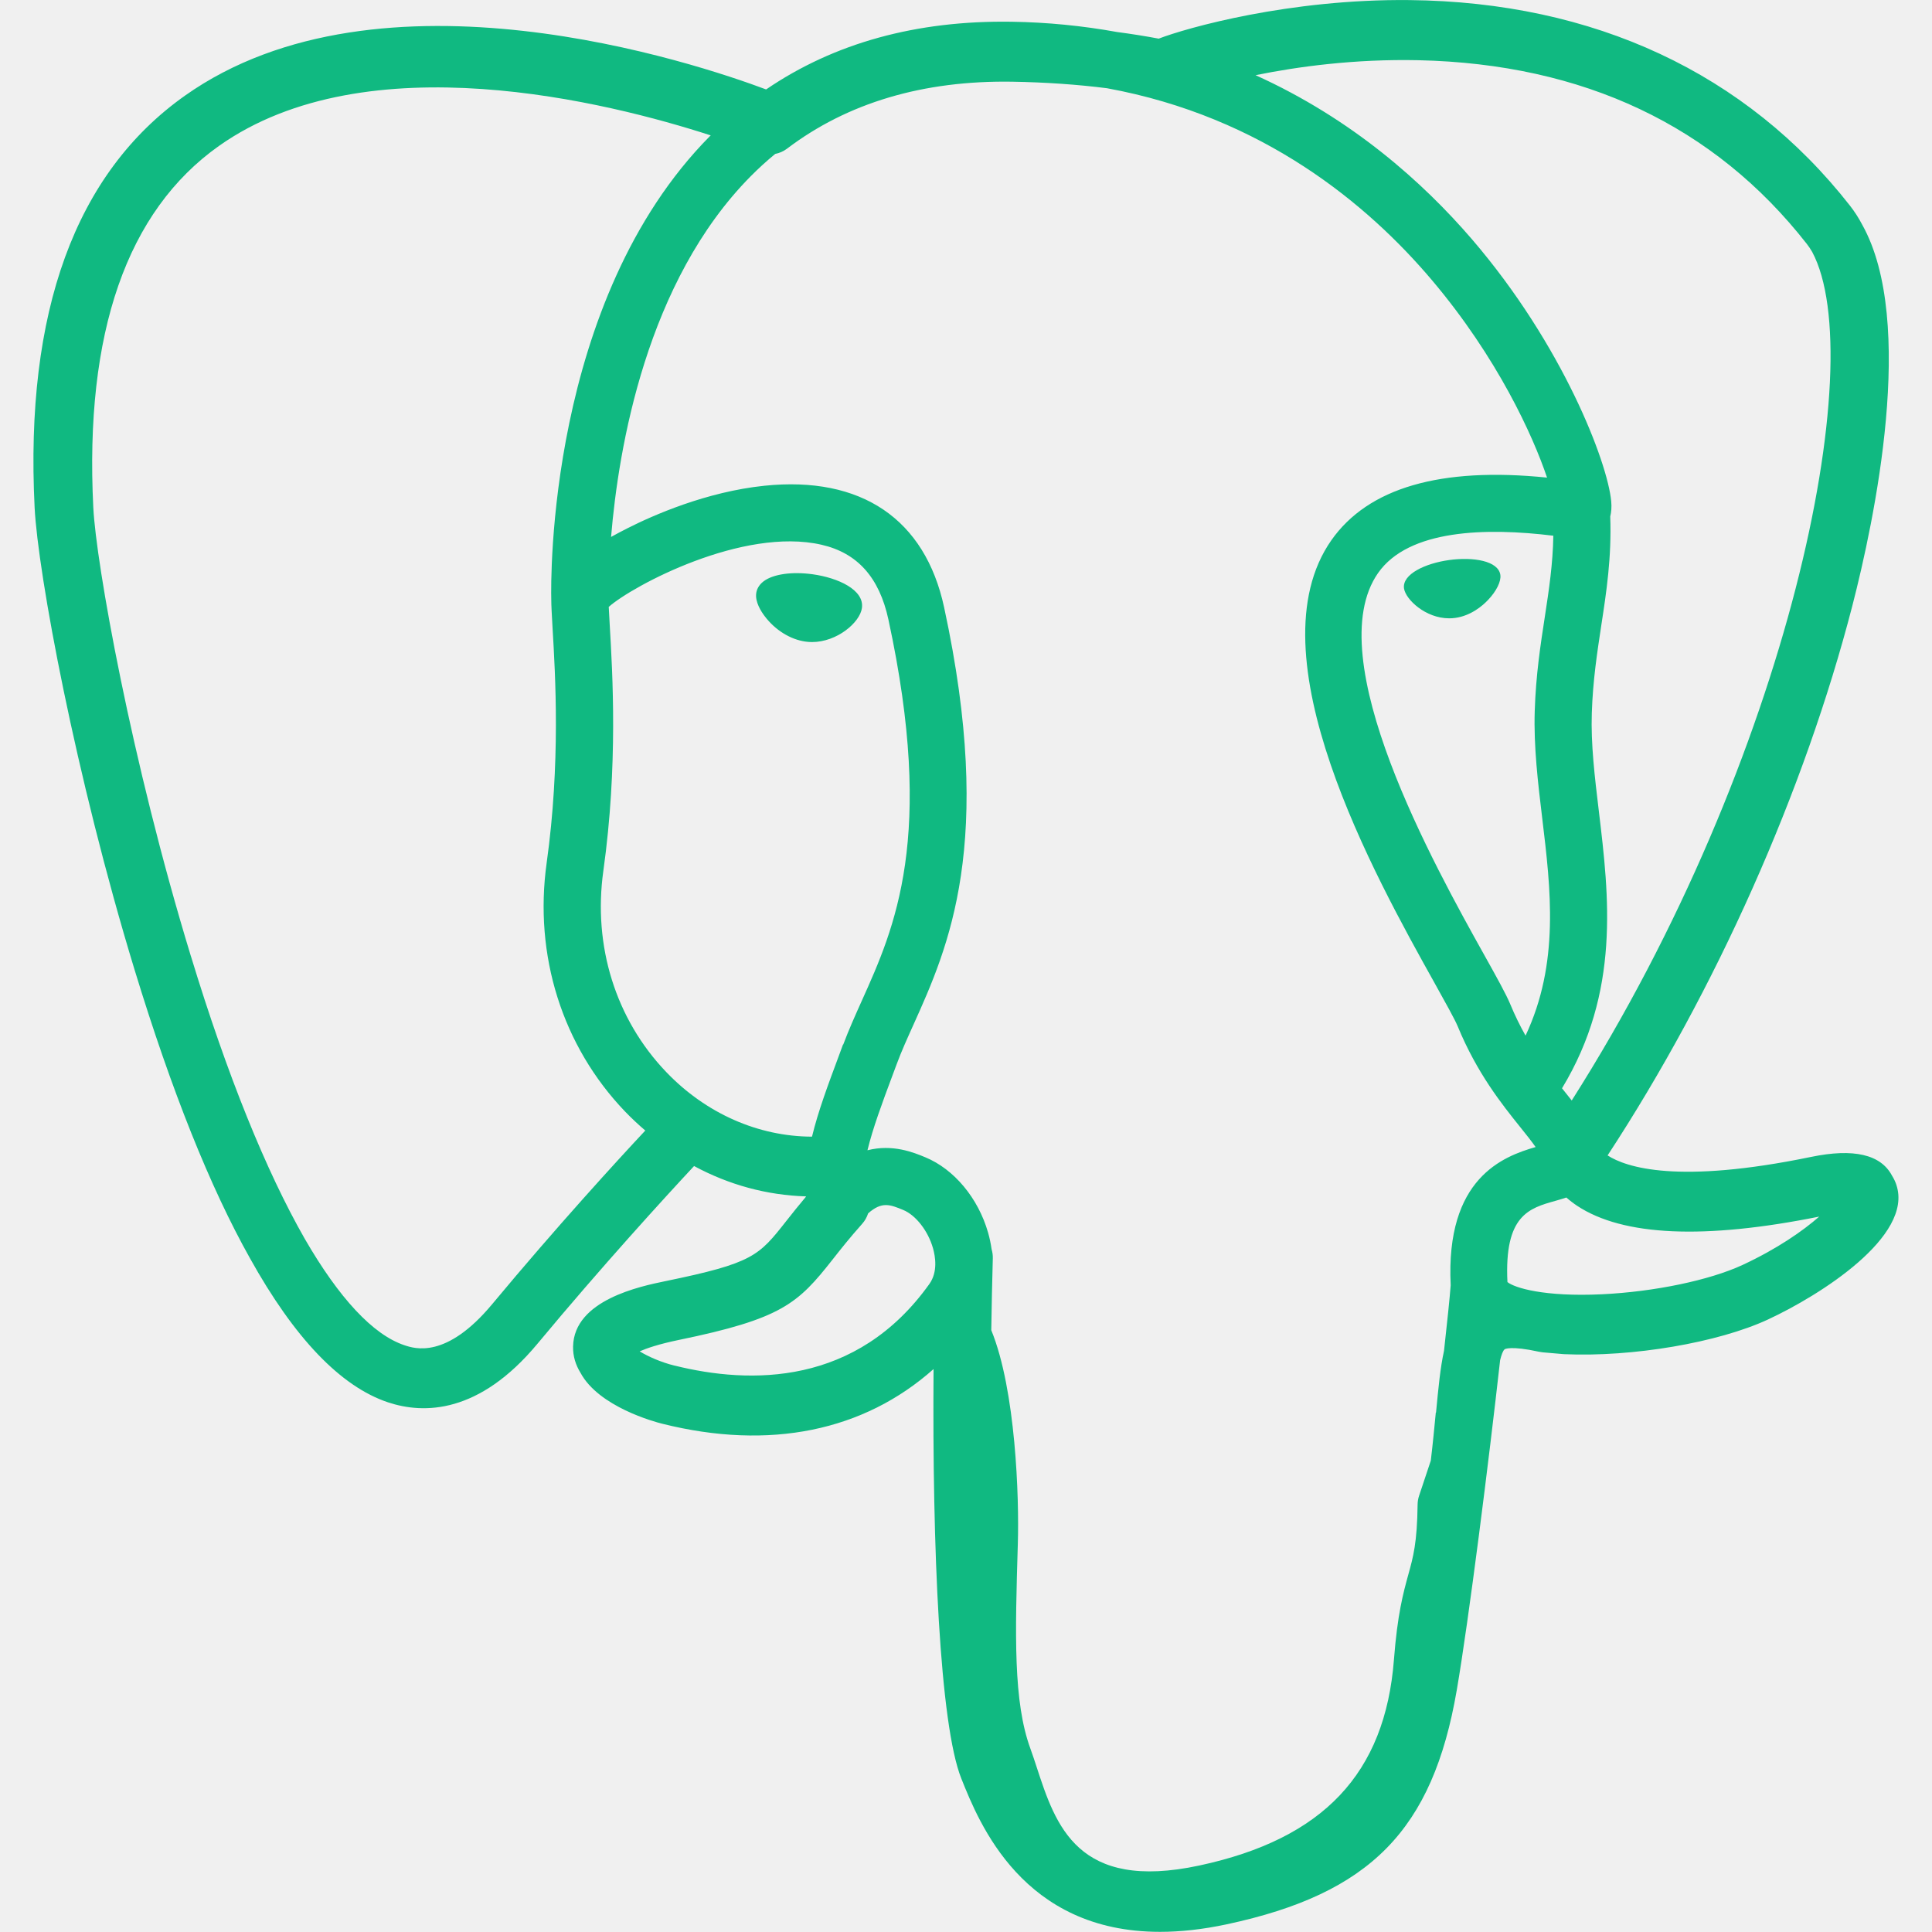
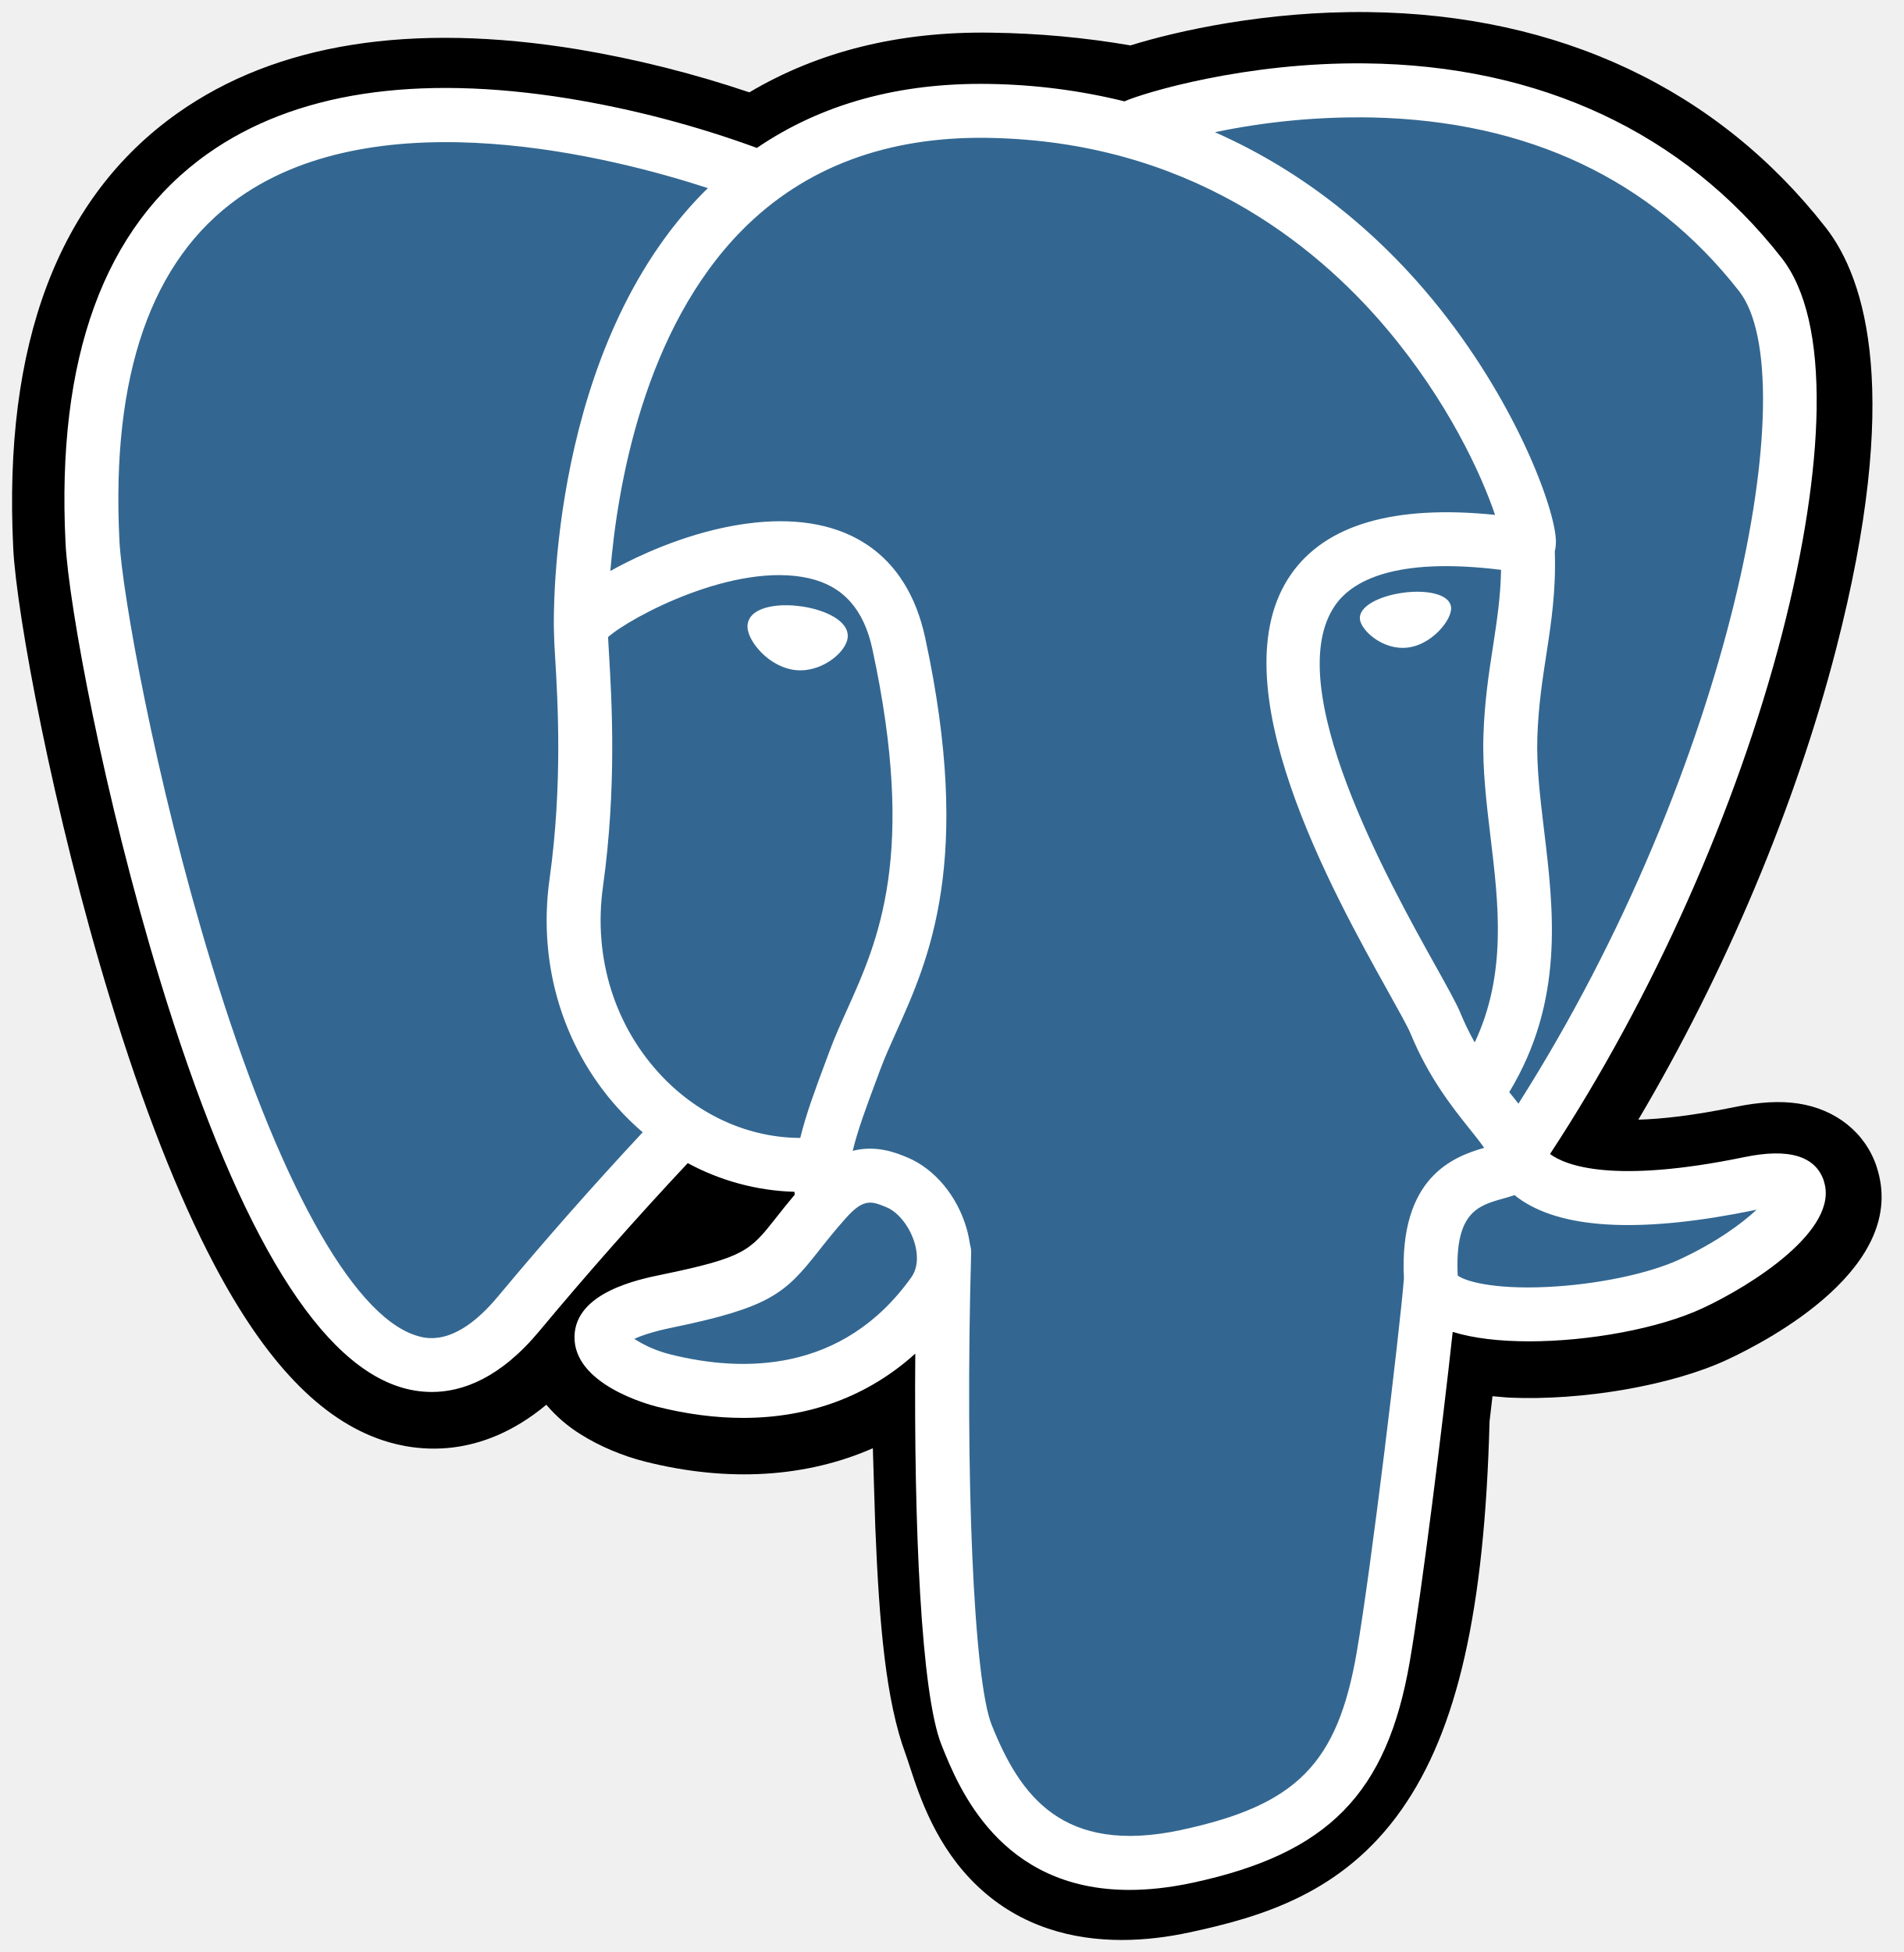
- <svg xmlns="http://www.w3.org/2000/svg" fill="#10B981" role="img" viewBox="0 0 24 24">
-   <path d="M23.559 14.723a.527.527 0 0 0-.056-.119c-.139-.263-.477-.342-1.007-.232-1.653.341-2.293.131-2.526-.019 1.342-2.048 2.445-4.522 3.041-6.83.271-1.051.798-3.524.122-4.732a1.564 1.564 0 0 0-.151-.235C21.693.909 19.801.025 17.51.001c-1.495-.016-2.771.346-3.116.479a9.449 9.449 0 0 0-.516-.082 8.044 8.044 0 0 0-1.311-.128c-1.182-.018-2.204.264-3.05.841-.857-.321-4.789-1.645-7.222.079C.936 2.153.309 3.873.43 6.304c.041.818.507 3.334 1.242 5.744.46 1.506.939 2.702 1.433 3.582.553.994 1.126 1.593 1.714 1.79.447.149 1.133.144 1.858-.728.801-.964 1.59-1.826 1.945-2.207.435.235.906.362 1.39.377a.057.057 0 0 0 0.0.004 11.031 11.031 0 0 0-.247.305c-.339.43-.409.52-1.5.744-.31.064-1.134.234-1.146.811-.003.122.033.231.092.327.227.423.922.61 1.015.633 1.335.334 2.504.092 3.371-.679-.017 2.231.077 4.417.345 5.087.221.553.762 1.905 2.469 1.904.251 0 .526-.029.83-.094 1.782-.382 2.556-1.17 2.855-2.906.15-.871.402-2.875.539-4.101.017-.07.036-.121.057-.136.001-.001.07-.047.427.031a.367.367 0 0 0 .044.007l.254.022.015.001c.847.038 1.911-.143 2.531-.431.644-.299 1.806-1.032 1.595-1.67zM2.371 11.877c-.744-2.436-1.178-4.885-1.212-5.572-.109-2.171.417-3.683 1.562-4.493 1.837-1.299 4.84-.541 6.108-.13-.003.003-.007.006-.01.009-2.024 2.044-1.976 5.536-1.971 5.75-0.0.082.007.199.016.359.035.587.1 1.68-.073 2.918-.161 1.15.194 2.276.973 3.089.081.084.165.163.252.237-.347.371-1.1 1.193-1.903 2.158-.568.682-.96.552-1.089.509-.392-.131-.813-.587-1.238-1.322-.48-.839-.964-2.032-1.415-3.513zm6.007 5.087c-.171-.043-.327-.113-.432-.177.089-.039.237-.09.483-.141 1.283-.264 1.482-.451 1.914-1.0.099-.126.212-.269.367-.443a.355.355 0 0 0 .074-.13c.171-.151.272-.11.437-.042.156.065.308.26.369.475.029.102.062.294-.045.444-.904 1.266-2.222 1.249-3.168 1.013zm2.094-3.988-.052.141c-.133.357-.257.688-.333 1.003-.667-.002-1.317-.287-1.81-.802-.628-.655-.913-1.566-.782-2.5.183-1.308.115-2.447.079-3.059-.005-.086-.009-.161-.012-.22.296-.262 1.666-.996 2.643-.772.446.102.718.406.831.928.585 2.704.077 3.831-.33 4.736-.084.187-.163.363-.231.545zm7.364 4.572c-.017.177-.036.376-.062.596l-.146.438a.355.355 0 0 0-.018.108c-.006.475-.054.649-.115.869-.063.229-.135.489-.179 1.058-.11 1.414-.878 2.227-2.417 2.557-1.516.325-1.784-.497-2.021-1.222a6.582 6.582 0 0 0-.077-.227c-.215-.586-.191-1.412-.157-2.555.017-.561-.025-1.901-.33-2.646.004-.293.011-.591.019-.892a.353.353 0 0 0-.015-.113 1.493 1.493 0 0 0-.044-.208c-.123-.428-.421-.787-.78-.935-.142-.059-.404-.167-.718-.087.067-.276.183-.588.309-.925l.053-.142c.059-.16.134-.326.213-.501.426-.948 1.011-2.245.377-5.177-.237-1.098-1.03-1.634-2.232-1.51-.721.075-1.38.365-1.709.532a5.672 5.672 0 0 0-.196.104c.092-1.106.439-3.174 1.736-4.482a4.031 4.031 0 0 1 .303-.276.353.353 0 0 0 .145-.064c.752-.571 1.694-.851 2.802-.833.409.007.802.034 1.174.081 1.939.354 3.244 1.447 4.036 2.383.814.962 1.255 1.931 1.431 2.454-1.323-.135-2.223.127-2.68.779-.993 1.419.543 4.173 1.281 5.496.135.243.252.452.289.541.24.583.551.971.779 1.255.07.087.137.171.189.245-.401.116-1.121.383-1.055 1.717-.012.156-.042.447-.083.815-.046.208-.07.46-.099.766zm.89-1.621c-.041-.832.269-.918.597-1.01a2.857 2.857 0 0 0 .135-.041 1.202 1.202 0 0 0 .134.103c.57.377 1.582.421 3.007.134-.202.177-.519.399-.953.601-.41.19-1.096.333-1.747.364-.72.034-1.086-.081-1.172-.151zm.57-9.271c-.006.351-.054.669-.105 1.002-.055.358-.112.727-.126 1.176-.014.437.04.891.093 1.33.107.887.216 1.8-.207 2.701a3.527 3.527 0 0 1-.188-.386c-.053-.128-.167-.333-.325-.616-.616-1.104-2.057-3.69-1.319-4.745.38-.543 1.341-.566 2.178-.463zm.228 7.014a12.376 12.376 0 0 0-.085-.107l-.035-.044c.726-1.2.584-2.386.458-3.438-.052-.432-.101-.84-.088-1.223.013-.406.067-.754.118-1.091.064-.415.129-.844.111-1.351.013-.053.019-.116.012-.19-.046-.485-.6-1.938-1.729-3.253-.608-.707-1.49-1.497-2.689-2.039.525-.107 1.233-.203 2.024-.186 2.051.046 3.675.814 4.824 2.282a.908.908 0 0 1 .067.1c.723 1.356-.276 6.275-2.987 10.54zm-8.817-6.116c-.025.179-.309.422-.621.422a.582.582 0 0 1-.081-.006c-.187-.026-.377-.144-.506-.316-.046-.06-.12-.178-.105-.284.005-.04.026-.099.092-.149.118-.089.352-.123.61-.087.316.044.643.194.611.419zm7.931-.411c.011.079-.049.201-.153.31-.068.072-.212.196-.408.223a.546.546 0 0 1-.075.005c-.293 0-.541-.234-.561-.372-.024-.176.264-.311.561-.352.297-.041.611.009.636.185z" />
+ <svg xmlns="http://www.w3.org/2000/svg" xmlns:xlink="http://www.w3.org/1999/xlink" fill="#fff" fill-rule="evenodd" stroke="#000" stroke-linecap="round" stroke-linejoin="round" viewBox="0 0 79 81">
+   <use xlink:href="#a" x=".5" y=".5" />
+   <symbol id="a" overflow="visible">
+     <g fill-rule="nonzero" stroke="none">
+       <path fill="#000" d="M77.391 47.922c-.466-1.412-1.688-2.396-3.268-2.632-.745-.111-1.598-.064-2.608.144-1.76.363-3.065.501-4.018.528 3.596-6.072 6.521-12.997 8.204-19.515 2.722-10.54 1.268-15.341-.432-17.513C70.77 3.185 64.206.097 56.287.002c-4.224-.052-7.933.782-9.867 1.382a37 37 0 0 0-5.77-.528c-3.809-.061-7.174.77-10.05 2.476a46 46 0 0 0-7.098-1.782C16.561.411 10.968 1.299 6.876 4.19 1.922 7.689-.375 13.77.05 22.262c.135 2.696 1.643 10.9 4.018 18.68 1.365 4.472 2.82 8.185 4.326 11.038 2.135 4.046 4.419 6.428 6.984 7.284 1.438.479 4.049.814 6.797-1.473a6 6 0 0 0 1.429 1.23c.783.494 1.74.897 2.696 1.136 3.446.862 6.674.646 9.427-.561l.041 1.362.06 1.899c.163 4.064.44 7.223 1.259 9.434.045.122.105.307.169.503.409 1.251 1.092 3.346 2.83 4.987 1.8 1.699 3.978 2.22 5.972 2.22 1 0 1.955-.131 2.792-.311 2.984-.639 6.373-1.614 8.824-5.104 2.318-3.3 3.444-8.27 3.648-16.101l.074-.634.048-.414.546.048.141.01c3.039.138 6.755-.506 9.037-1.566 1.803-.837 7.582-3.888 6.221-8.007" />
+       <path fill="#336791" d="M72.195 48.723c-9.036 1.864-9.657-1.195-9.657-1.195 9.541-14.157 13.529-32.127 10.087-36.525C63.235-.994 46.981 4.68 46.71 4.827l-.087.016c-1.785-.371-3.783-.591-6.029-.628-4.089-.067-7.19 1.072-9.544 2.857 0 0-28.995-11.945-27.647 15.023.287 5.737 8.223 43.41 17.689 32.031 3.46-4.161 6.803-7.679 6.803-7.679 1.66 1.103 3.648 1.666 5.732 1.463l.162-.137a6.3 6.3 0 0 0 .065 1.62c-2.439 2.725-1.722 3.203-6.597 4.206-4.933 1.017-2.035 2.826-.143 3.299 2.294.574 7.6 1.386 11.185-3.633l-.143.573c.956.765 1.626 4.978 1.514 8.797s-.188 6.441.565 8.489 1.503 6.656 7.912 5.282c5.355-1.148 8.13-4.121 8.516-9.081.274-3.526.894-3.005.933-6.158l.497-1.493c.573-4.78.091-6.322 3.39-5.605l.802.07c2.428.11 5.606-.391 7.471-1.257 4.016-1.864 6.398-4.976 2.438-4.158" />
+       <path d="M32.747 24.66c-.814-.113-1.552-.008-1.925.274a.7.7 0 0 0-.292.47c-.047.336.188.707.333.898.409.542 1.006.915 1.598.997a2 2 0 0 0 .256.018c.986 0 1.883-.768 1.962-1.335.099-.71-.932-1.183-1.931-1.322m26.975.022c-.078-.556-1.068-.715-2.007-.584s-1.848.554-1.772 1.112c.061.434.844 1.174 1.771 1.174q.117 0 .237-.016c.619-.086 1.073-.479 1.288-.705.329-.345.518-.73.484-.98m15.477 23.828c-.345-1.042-1.453-1.377-3.296-.997-5.471 1.129-7.43.347-8.073-.127 4.252-6.478 7.75-14.308 9.637-21.614.894-3.461 1.388-6.675 1.428-9.294.045-2.876-.445-4.988-1.455-6.279-4.072-5.203-10.048-7.994-17.283-8.07-4.973-.056-9.175 1.217-9.99 1.575a25 25 0 0 0-5.622-.722c-3.734-.06-6.961.834-9.633 2.655a43 43 0 0 0-7.828-2.052c-6.342-1.021-11.381-.248-14.978 2.3-4.291 3.04-6.272 8.475-5.888 16.152.129 2.583 1.601 10.529 3.923 18.139 3.057 10.016 6.38 15.686 9.877 16.852a4.4 4.4 0 0 0 1.402.232c1.276 0 2.839-.575 4.466-2.531a161 161 0 0 1 6.156-6.966 9.9 9.9 0 0 0 4.429 1.191l.01.121c-.31.368-.564.69-.781.965-1.07 1.358-1.293 1.641-4.738 2.351-.98.202-3.582.738-3.62 2.563-.041 1.993 3.076 2.83 3.431 2.919 1.238.31 2.43.463 3.568.463 2.766 0 5.2-.909 7.145-2.668-.06 7.106.236 14.107 1.089 16.241.699 1.746 2.406 6.014 7.798 6.014.791 0 1.662-.092 2.62-.297 5.627-1.207 8.071-3.694 9.016-9.177.506-2.93 1.374-9.928 1.782-13.682.862.269 1.971.392 3.17.392 2.501 0 5.387-.531 7.197-1.372 2.033-.944 5.702-3.261 5.037-5.274zM61.8 23.147c-.019 1.108-.171 2.114-.333 3.164-.174 1.129-.354 2.297-.399 3.715-.045 1.379.128 2.814.294 4.2.337 2.801.682 5.685-.655 8.531a11 11 0 0 1-.592-1.218c-.166-.403-.527-1.05-1.027-1.946-1.944-3.487-6.497-11.652-4.167-14.984.694-.992 2.456-2.011 6.879-1.463zM56.439 4.374c6.482.143 11.609 2.568 15.24 7.207 2.784 3.558-.282 19.749-9.158 33.716l-.269-.339-.112-.14c2.294-3.788 1.845-7.536 1.446-10.859-.164-1.364-.319-2.652-.28-3.861.041-1.283.21-2.382.374-3.446.202-1.311.407-2.667.35-4.265a1.8 1.8 0 0 0 .037-.601c-.144-1.533-1.894-6.12-5.462-10.273-1.951-2.271-4.797-4.813-8.682-6.527a29.3 29.3 0 0 1 6.515-.612zM20.167 53.298c-1.793 2.155-3.031 1.742-3.438 1.607-2.653-.885-5.73-6.491-8.444-15.382-2.348-7.693-3.72-15.428-3.829-17.597-.343-6.86 1.32-11.641 4.943-14.21 5.896-4.181 15.589-1.679 19.484-.409l-.17.163c-6.391 6.455-6.24 17.483-6.224 18.157a22 22 0 0 0 .051 1.135c.11 1.855.315 5.307-.232 9.217-.508 3.633.612 7.189 3.072 9.756q.383.398.795.75a164 164 0 0 0-6.008 6.814zm6.83-9.113c-1.983-2.069-2.884-4.947-2.471-7.896.577-4.13.364-7.727.25-9.659l-.039-.694c.934-.828 5.261-3.146 8.346-2.439 1.408.323 2.266 1.281 2.623 2.931 1.846 8.539.244 12.098-1.043 14.957-.265.589-.516 1.146-.73 1.722l-.166.445c-.42 1.126-.811 2.173-1.053 3.167-2.108-.006-4.159-.907-5.718-2.534zm.324 11.516a5 5 0 0 1-1.494-.642c.271-.128.754-.301 1.591-.474 4.052-.834 4.678-1.423 6.045-3.158.313-.398.669-.849 1.16-1.398.733-.821 1.068-.682 1.676-.43.493.204.972.821 1.167 1.501.092.321.195.93-.143 1.404-2.855 3.997-7.015 3.946-10.003 3.198zm21.207 19.735c-4.957 1.062-6.713-1.467-7.869-4.359-.747-1.867-1.113-10.285-.853-19.582a1.1 1.1 0 0 0-.048-.356 5 5 0 0 0-.139-.657c-.387-1.353-1.331-2.484-2.462-2.953-.45-.186-1.275-.528-2.267-.274.212-.871.578-1.855.976-2.921l.167-.448c.188-.505.423-1.029.673-1.583 1.347-2.992 3.192-7.091 1.19-16.35-.75-3.468-3.254-5.161-7.05-4.768-2.276.235-4.358 1.154-5.396 1.68q-.334.169-.618.329c.29-3.494 1.385-10.024 5.481-14.156 2.579-2.601 6.014-3.886 10.199-3.817 8.246.135 13.534 4.367 16.518 7.893 2.571 3.039 3.964 6.1 4.52 7.751-4.179-.425-7.022.4-8.463 2.46-3.135 4.481 1.715 13.178 4.046 17.358.427.766.796 1.428.912 1.709.759 1.839 1.742 3.067 2.459 3.964.22.275.433.541.596.774-1.266.365-3.539 1.208-3.332 5.422-.167 2.115-1.356 12.016-1.959 15.514-.797 4.621-2.497 6.343-7.279 7.368zm20.693-23.68c-1.294.601-3.46 1.052-5.518 1.148-2.273.107-3.43-.255-3.702-.477-.128-2.626.85-2.901 1.884-3.191.163-.046.321-.09.474-.144a4 4 0 0 0 .313.23c1.827 1.206 5.085 1.336 9.685.386l.05-.01c-.62.58-1.682 1.359-3.187 2.058z" />
+     </g>
+   </symbol>
</svg>
